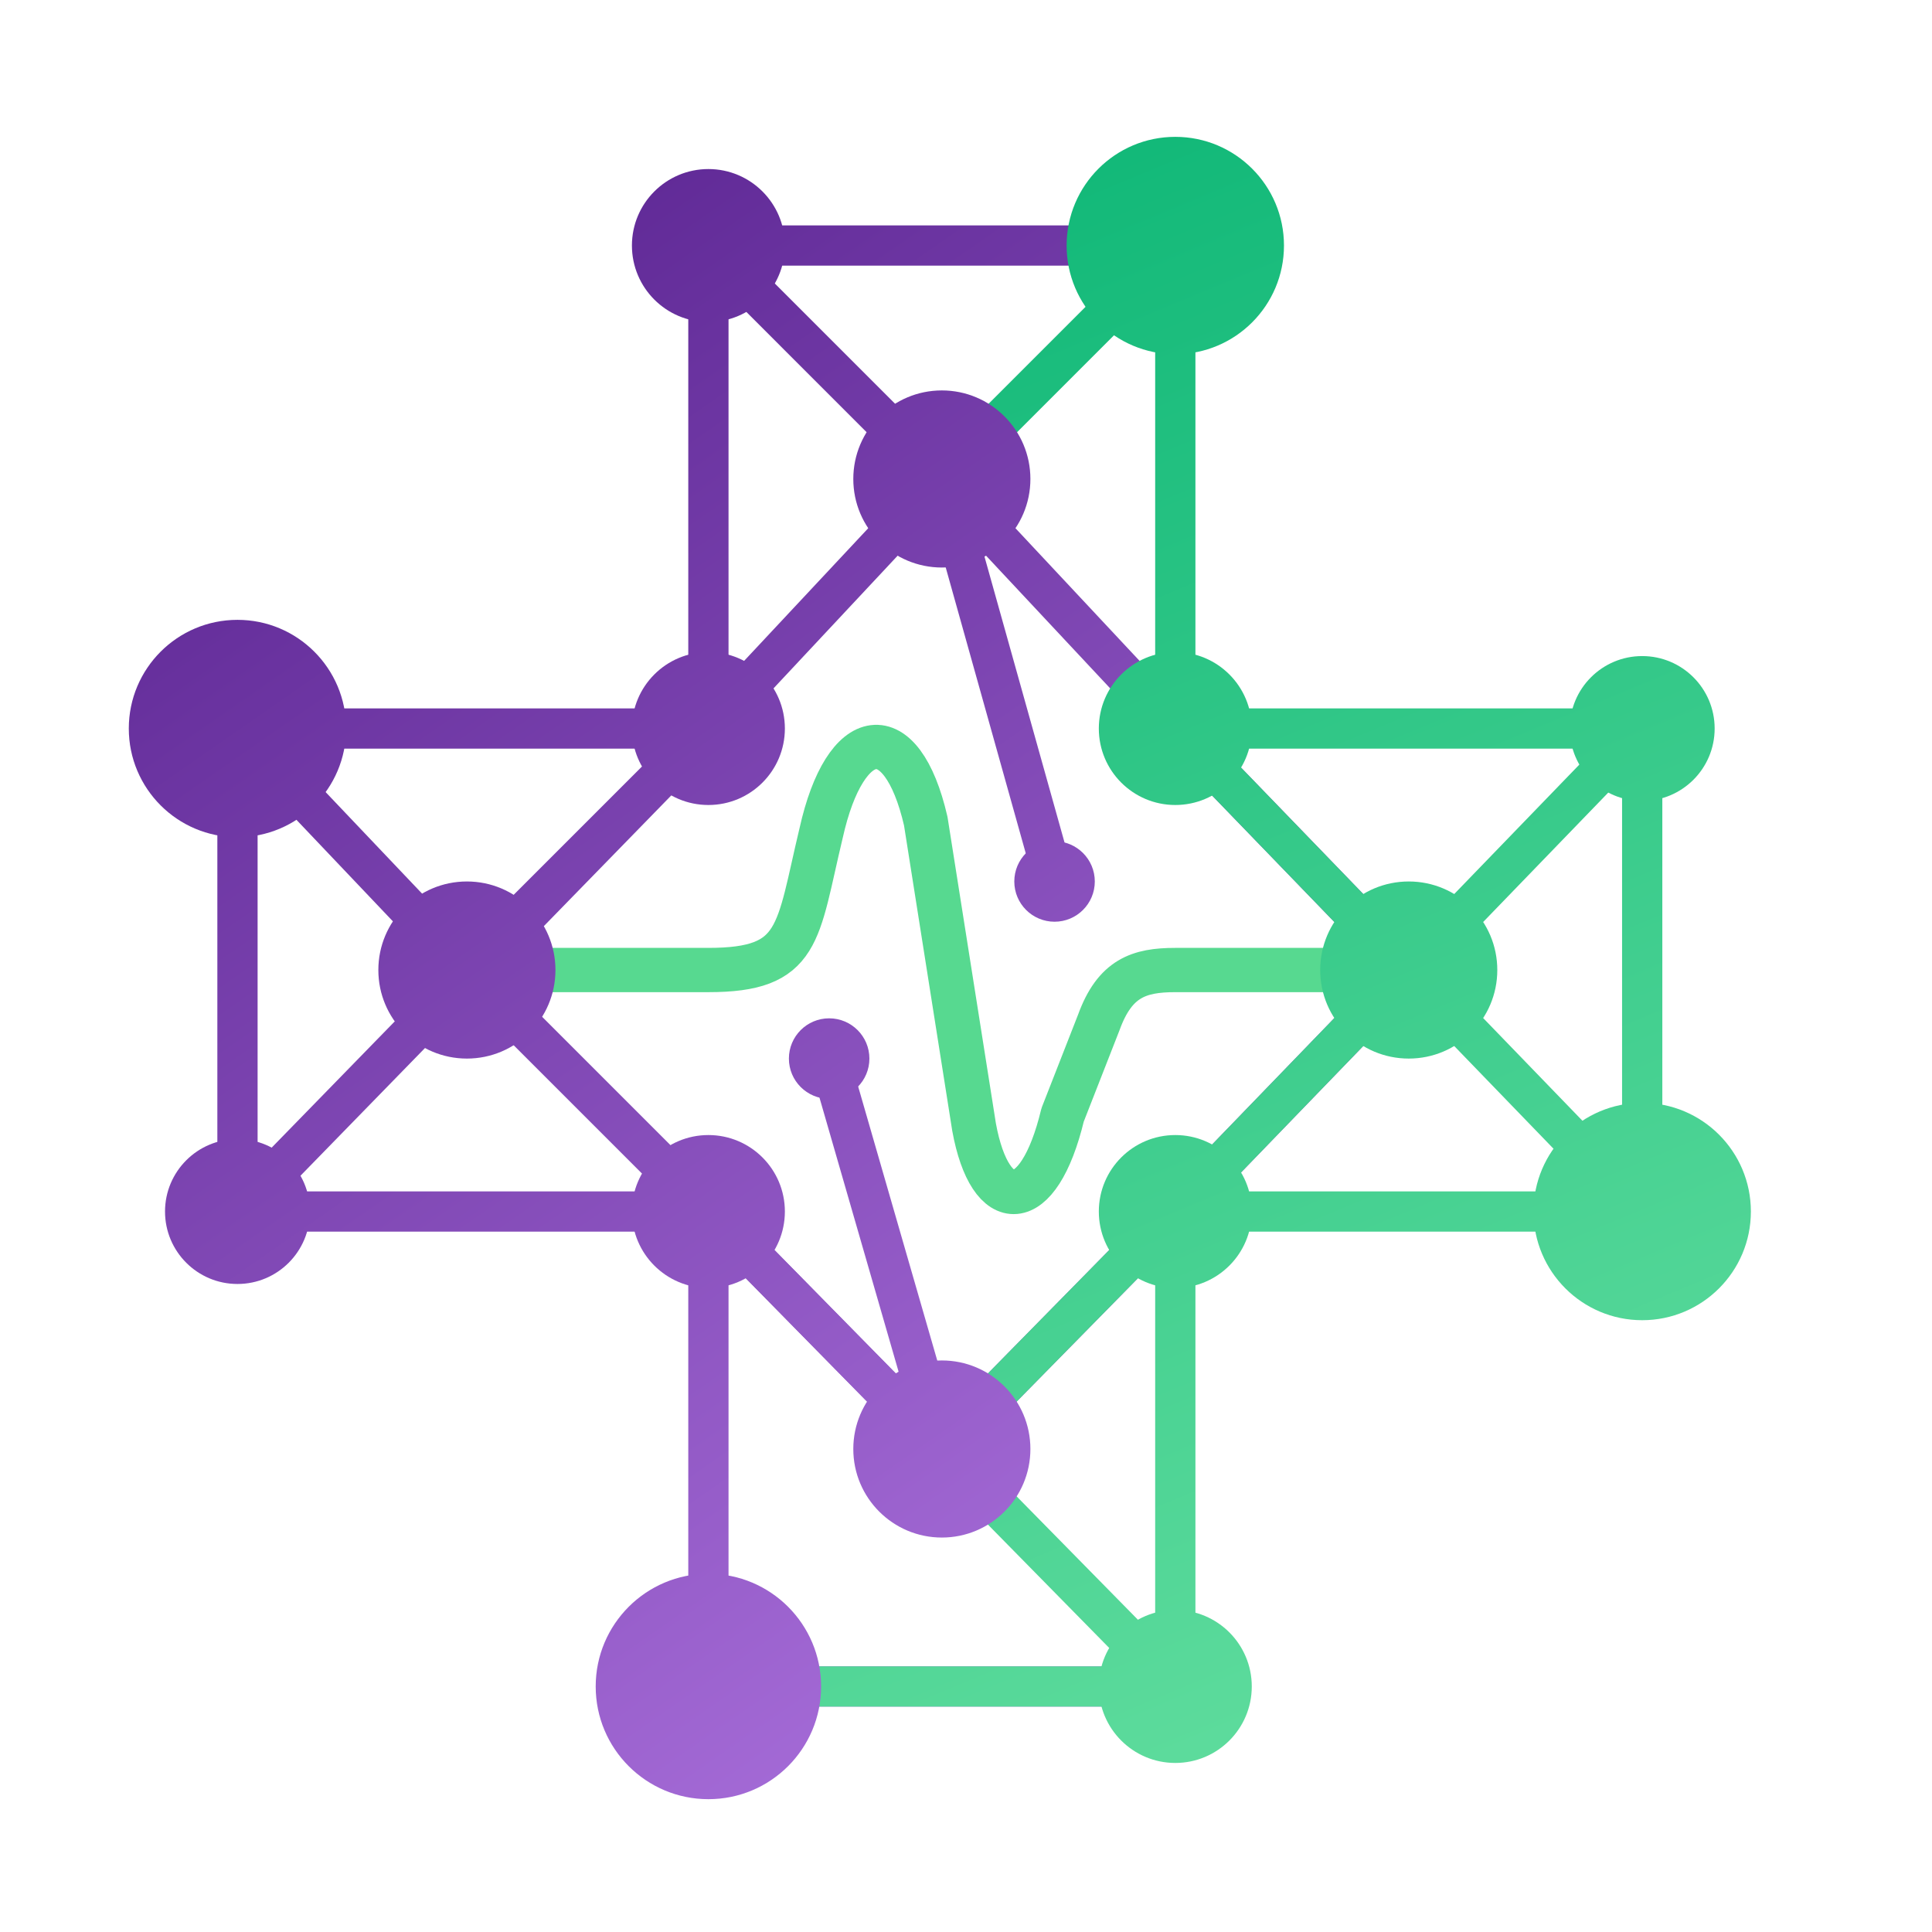
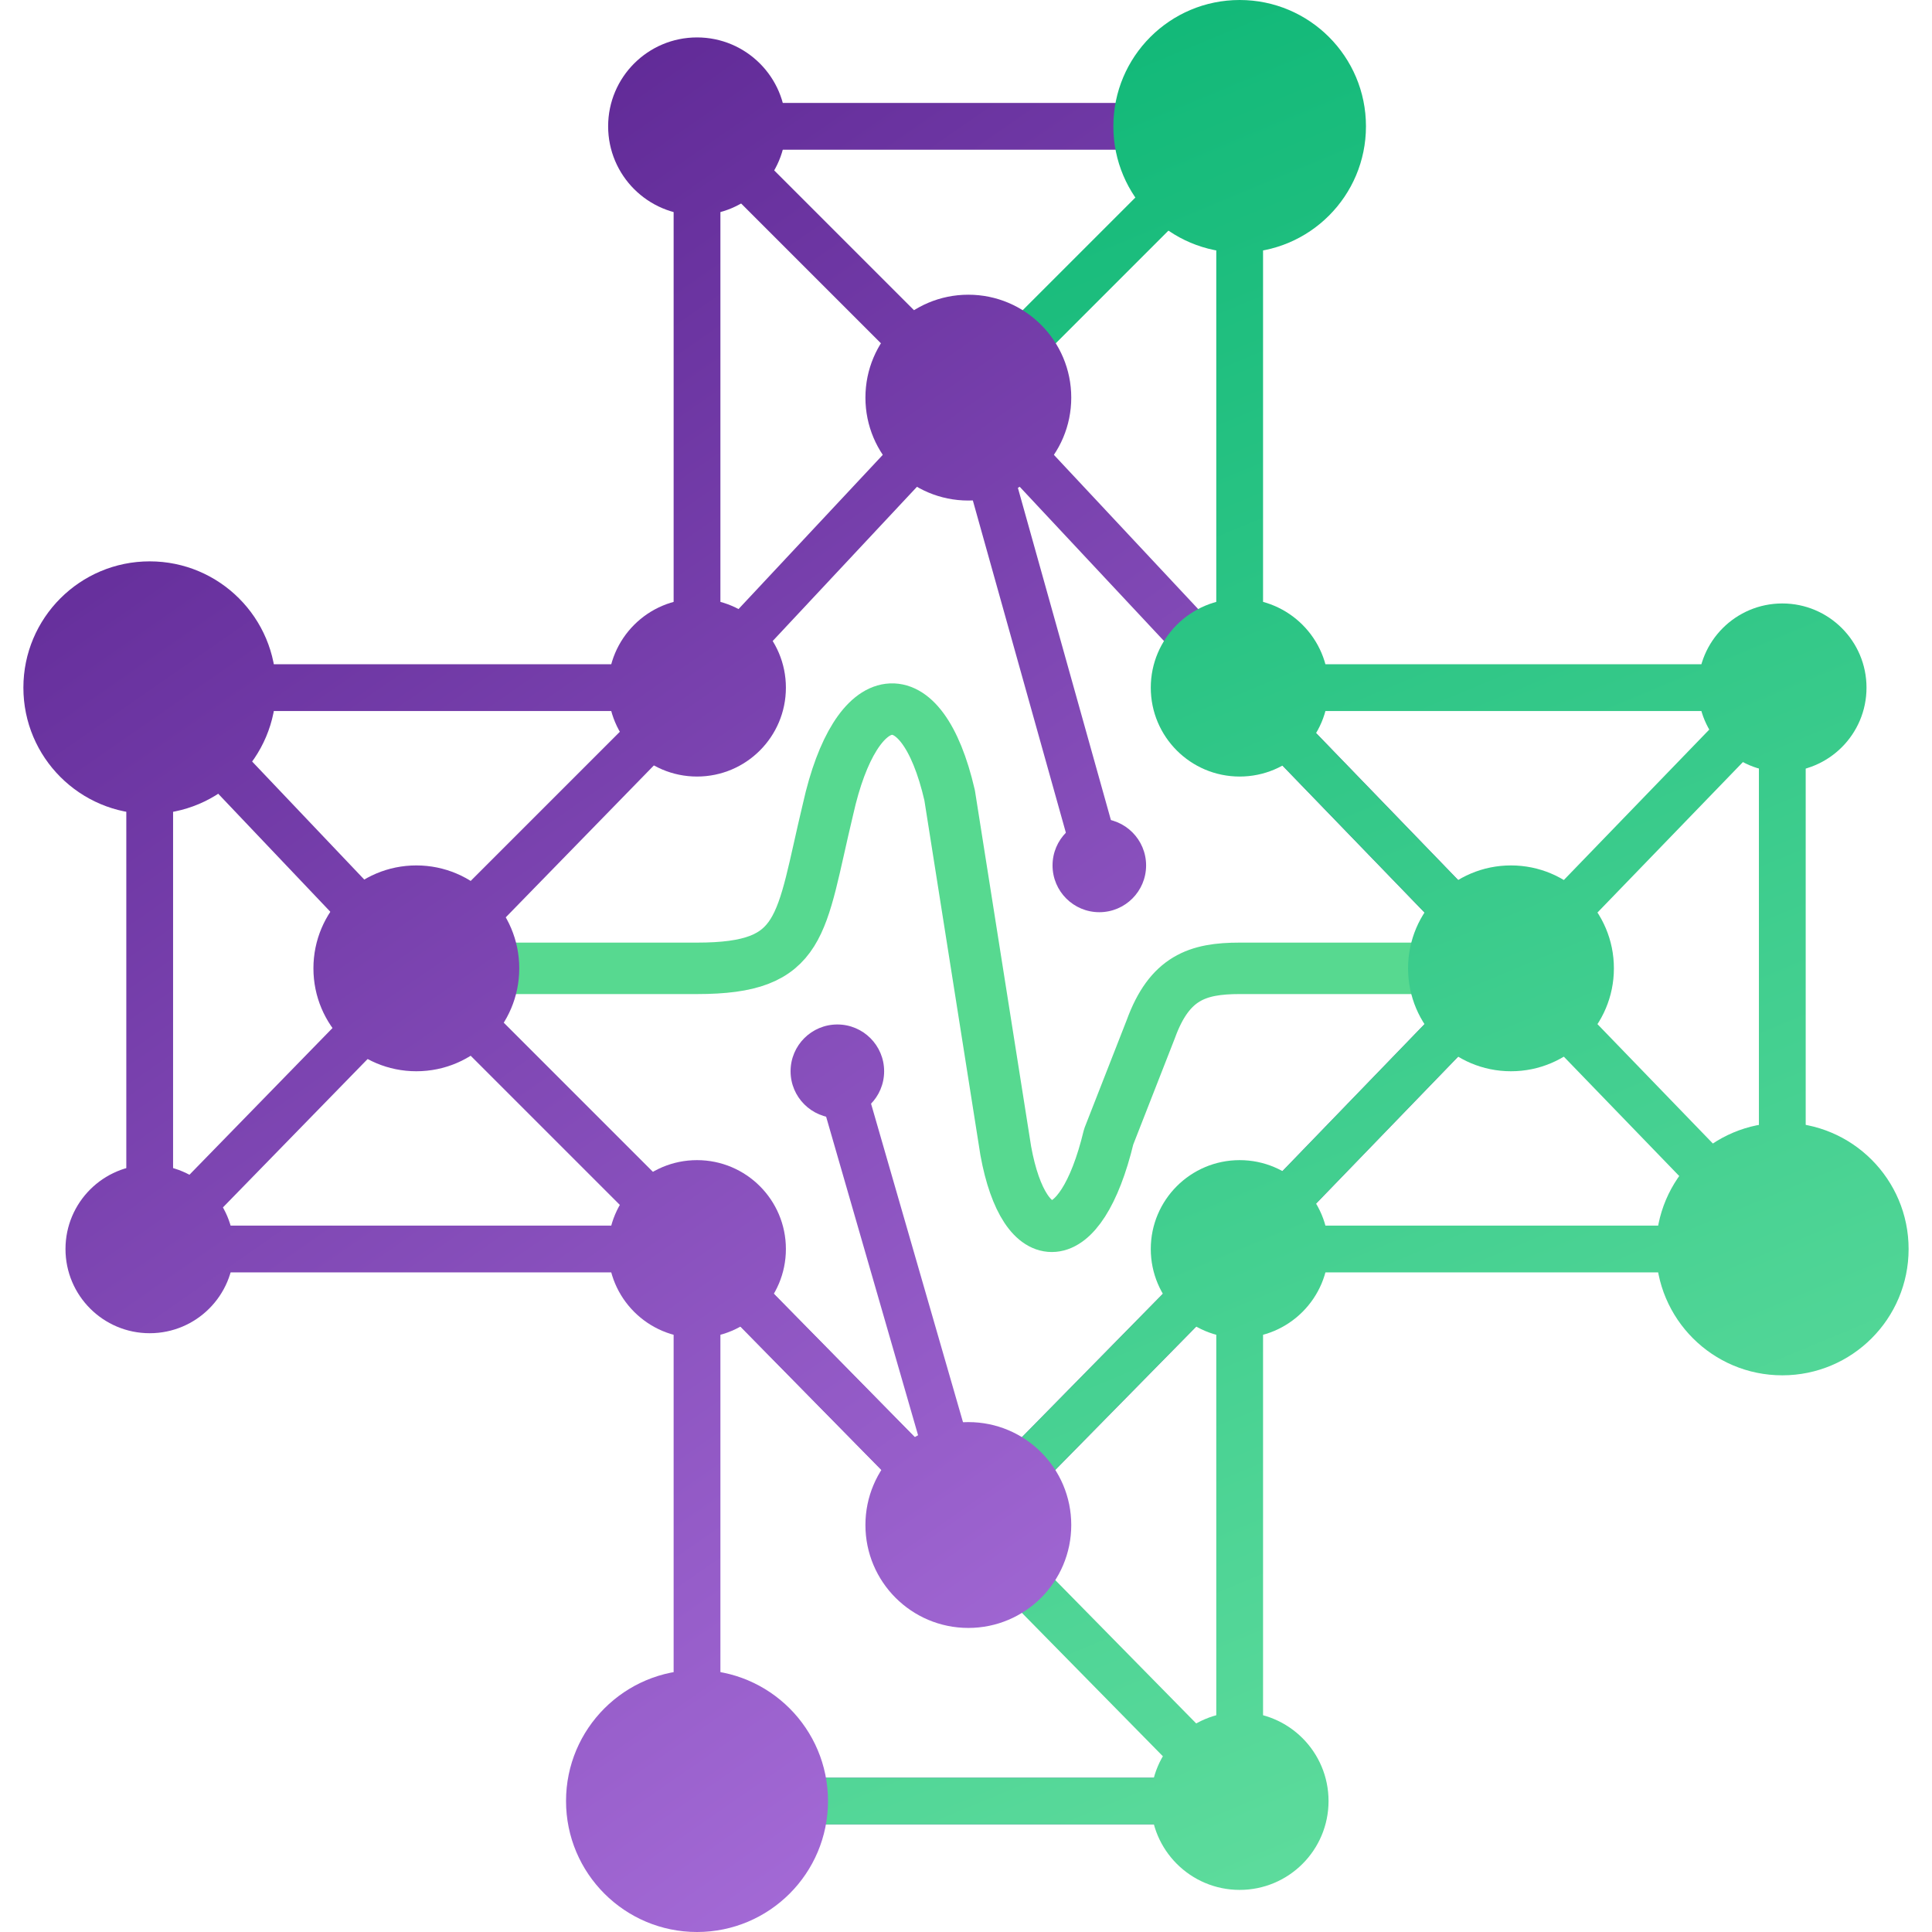
- <svg xmlns="http://www.w3.org/2000/svg" viewBox="470 77 480 480" width="480" height="480" role="img" aria-labelledby="title desc">
+ <svg xmlns="http://www.w3.org/2000/svg" viewBox="497 111 413 413" width="413" height="413" role="img" aria-labelledby="title desc">
  <defs>
    <linearGradient id="purple" x1="510" y1="140" x2="760" y2="500" gradientUnits="userSpaceOnUse">
      <stop stop-color="#57218e" />
      <stop offset="1" stop-color="#aa70dc" />
    </linearGradient>
    <linearGradient id="green" x1="740" y1="120" x2="900" y2="505" gradientUnits="userSpaceOnUse">
      <stop stop-color="#13b979" />
      <stop offset="1" stop-color="#65dfa0" />
    </linearGradient>
  </defs>
  <g fill="none" stroke-linecap="round" stroke-linejoin="round" stroke-width="10">
    <g stroke="url(#purple)">
      <path d="M529 258H646V138H762M529 258V378H646V496H762" />
      <path d="M529 258L586 318 646 258 704 196 762 258 820 318 762 378 704 437 646 378 586 318" />
      <path d="M529 378L646 258M646 138L704 196 732 296M646 378L704 437 676 340" />
    </g>
    <g stroke="url(#green)">
      <path d="M762 138V258H878V378H762V496H646" />
      <path d="M762 138L704 196M762 258L820 318 878 258M820 318L878 378M820 318L762 378 704 437 762 496" />
    </g>
    <path d="M586 318H646C669 318 668 309 674 284C680 257 694 255 700 281L712 357C716 379 728 379 734 354L743 331C747 320 753 318 762 318H820" stroke="#57d990" stroke-width="11" />
  </g>
  <g>
    <g fill="url(#purple)">
      <circle cx="529" cy="258" r="27" />
      <circle cx="646" cy="258" r="19" />
      <circle cx="646" cy="138" r="19" />
      <circle cx="704" cy="196" r="22" />
      <circle cx="586" cy="318" r="22" />
      <circle cx="529" cy="378" r="18" />
      <circle cx="646" cy="378" r="19" />
      <circle cx="646" cy="496" r="28" />
      <circle cx="704" cy="437" r="22" />
      <circle cx="676" cy="340" r="10" />
      <circle cx="732" cy="296" r="10" />
    </g>
    <g fill="url(#green)">
      <circle cx="762" cy="138" r="27" />
      <circle cx="762" cy="258" r="19" />
      <circle cx="820" cy="318" r="22" />
      <circle cx="878" cy="258" r="18" />
      <circle cx="878" cy="378" r="27" />
      <circle cx="762" cy="378" r="19" />
      <circle cx="762" cy="496" r="19" />
    </g>
  </g>
</svg>
